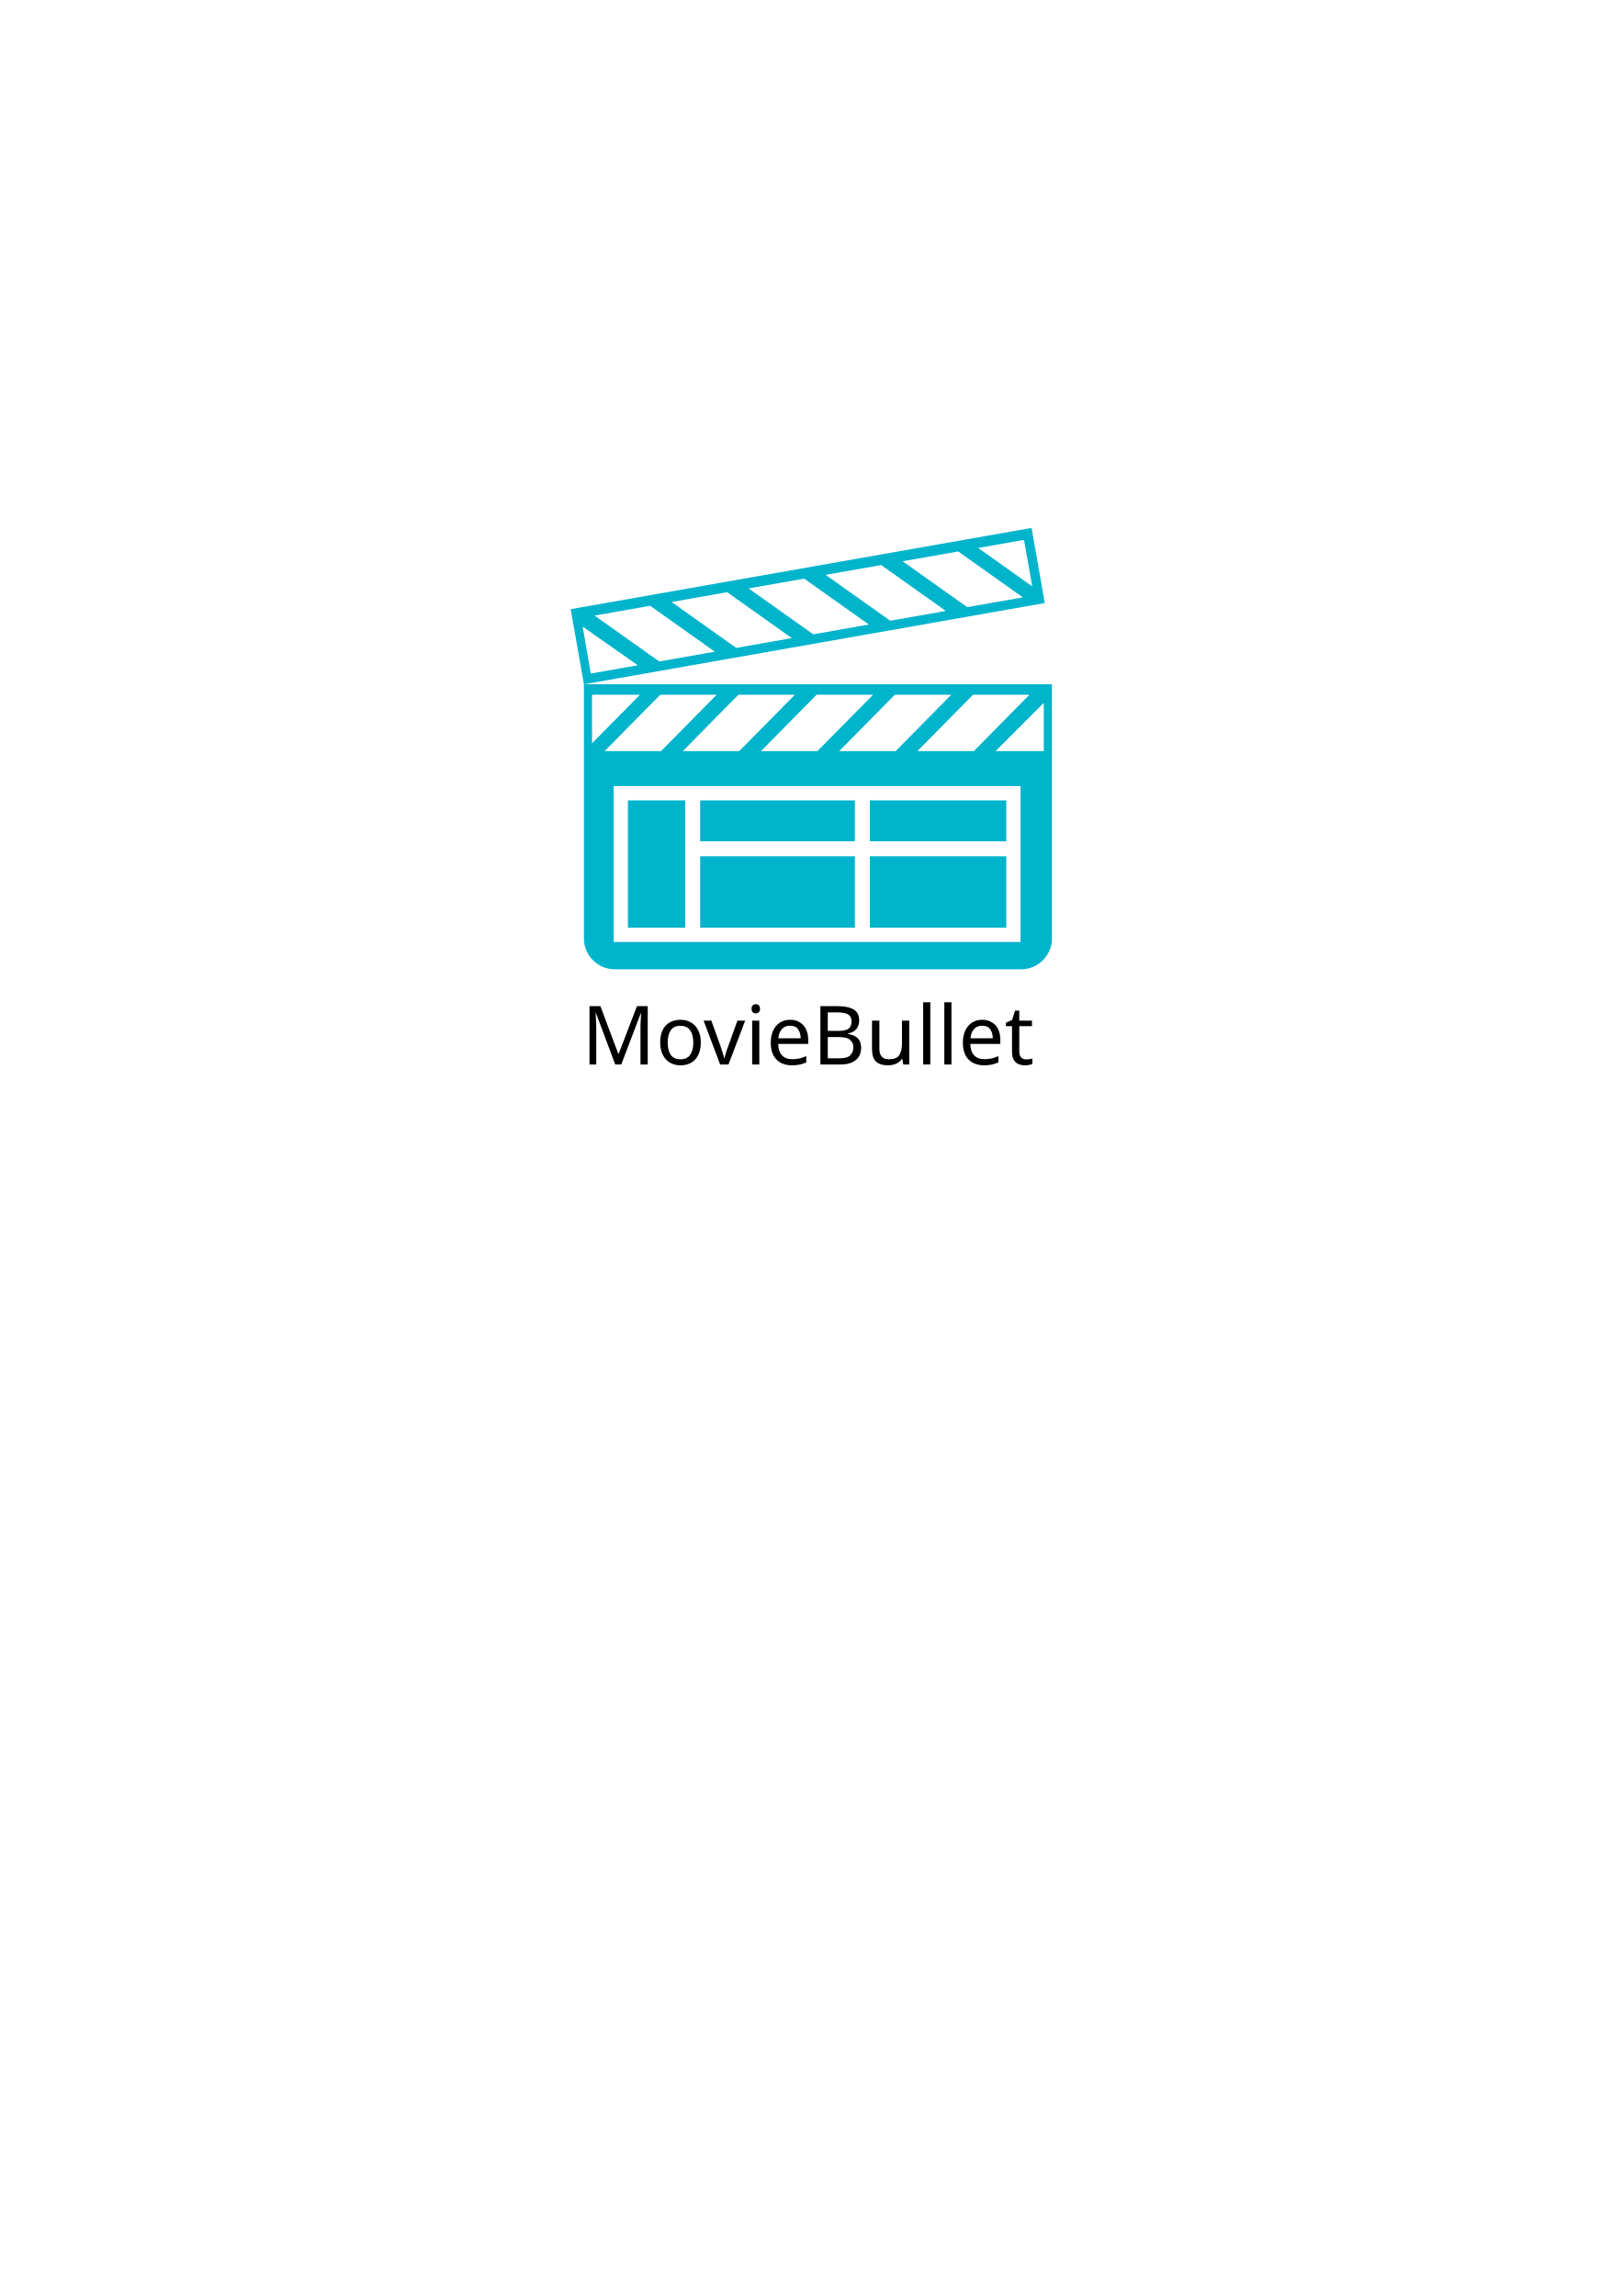
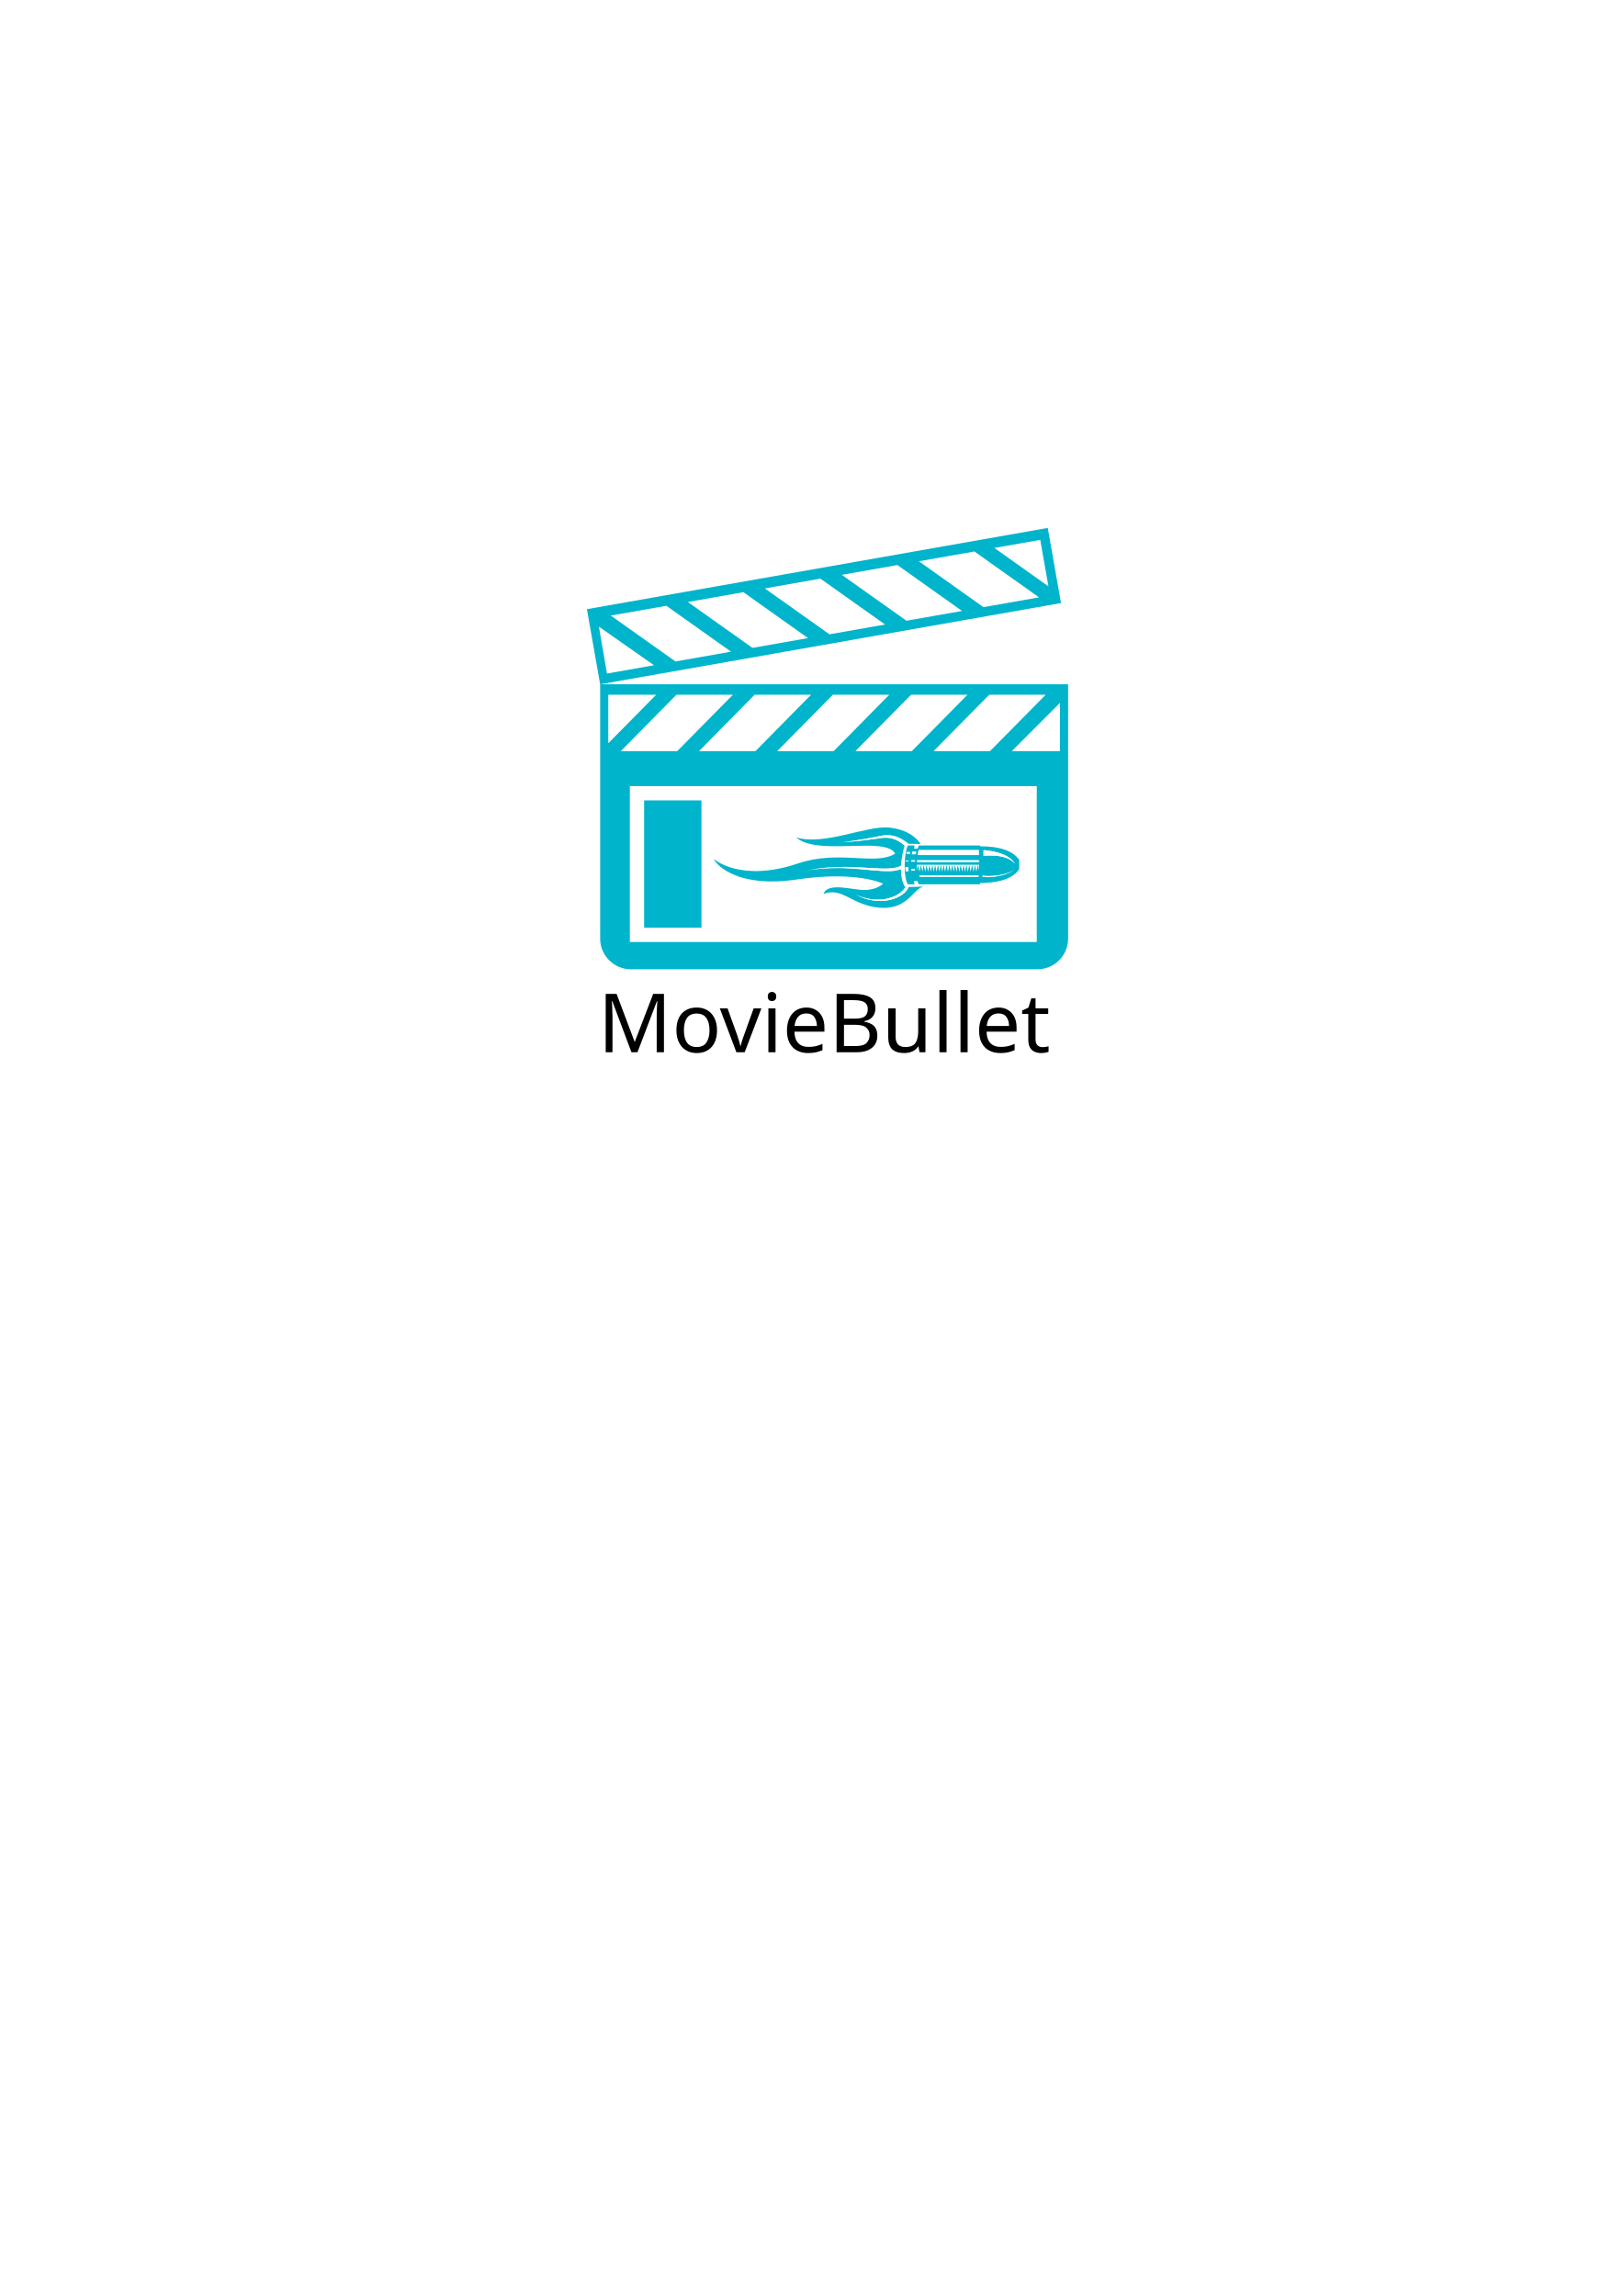
<svg xmlns="http://www.w3.org/2000/svg" width="793.701" height="1122.52" viewBox="0 0 210 297" version="1.1" id="svg5">
  <defs id="defs2" />
  <g id="layer1">
-     <g id="g1253" transform="matrix(0.1744095,0,0,0.1744095,73.80896,65.7177)" style="fill:#00b4cc;fill-opacity:1">
-       <g id="g1193" style="fill:#00b4cc;fill-opacity:1">
-         <g id="g1191" style="fill:#00b4cc;fill-opacity:1">
-           <path d="M 9.849,130.711 351.575,70.454 350.372,63.598 341.76,14.753 0,75.016 l 1.347,7.629 7.265,41.216 1.208,6.856 0.005,-0.001 v 188.596 c 0,12.534 10.255,22.794 22.794,22.794 h 301.445 c 12.534,0 22.794,-10.255 22.794,-22.794 v -188.6 H 9.849 Z m 326.325,-107.105 6.077,34.468 -40.09,-28.472 z m -48.814,8.606 47.939,34.043 -41.216,7.265 -47.939,-34.043 z m -57.108,10.071 47.939,34.043 -41.211,7.265 -47.939,-34.043 z m -57.099,10.066 47.939,34.043 -41.216,7.265 -47.939,-34.043 z M 116.045,62.42 163.984,96.463 122.768,103.728 74.829,69.686 Z M 58.941,72.492 106.88,106.535 65.664,113.8 17.725,79.757 Z M 8.904,87.944 49.772,116.6 14.895,122.749 Z m 331.32,50.514 -41.298,41.851 h -41.851 l 41.298,-41.851 z m -57.989,0 -41.298,41.851 h -41.851 l 41.298,-41.851 z m -57.989,0 -41.298,41.851 H 141.102 L 182.4,138.458 Z m -57.984,0 -41.298,41.851 H 83.113 l 41.298,-41.851 z M 15.857,174.472 v -36.014 h 35.538 z m 50.57,-36.014 h 41.851 L 66.98,180.308 H 25.129 Z M 333.619,321.856 H 31.846 v -115.62 h 301.773 z m 17.198,-141.548 h -35.753 l 35.753,-35.804 z" id="path1179" style="fill:#00b4cc;fill-opacity:1" />
-           <rect x="221.834" y="216.829" width="101.192" height="30.346" id="rect1181" style="fill:#00b4cc;fill-opacity:1" />
-           <rect x="221.834" y="258.266" width="101.192" height="52.997" id="rect1183" style="fill:#00b4cc;fill-opacity:1" />
-           <rect x="96.036" y="216.829" width="114.708" height="30.346" id="rect1185" style="fill:#00b4cc;fill-opacity:1" />
-           <rect x="42.44" y="216.829" width="42.506" height="94.433" id="rect1187" style="fill:#00b4cc;fill-opacity:1" />
-           <rect x="96.036" y="258.266" width="114.708" height="52.997" id="rect1189" style="fill:#00b4cc;fill-opacity:1" />
-         </g>
-       </g>
-       <g id="g1195" style="fill:#00b4cc;fill-opacity:1" />
-       <g id="g1197" style="fill:#00b4cc;fill-opacity:1" />
-       <g id="g1199" style="fill:#00b4cc;fill-opacity:1" />
-       <g id="g1201" style="fill:#00b4cc;fill-opacity:1" />
-       <g id="g1203" style="fill:#00b4cc;fill-opacity:1" />
-       <g id="g1205" style="fill:#00b4cc;fill-opacity:1" />
-       <g id="g1207" style="fill:#00b4cc;fill-opacity:1" />
-       <g id="g1209" style="fill:#00b4cc;fill-opacity:1" />
-       <g id="g1211" style="fill:#00b4cc;fill-opacity:1" />
-       <g id="g1213" style="fill:#00b4cc;fill-opacity:1" />
-       <g id="g1215" style="fill:#00b4cc;fill-opacity:1" />
-       <g id="g1217" style="fill:#00b4cc;fill-opacity:1" />
-       <g id="g1219" style="fill:#00b4cc;fill-opacity:1" />
-       <g id="g1221" style="fill:#00b4cc;fill-opacity:1" />
-       <g id="g1223" style="fill:#00b4cc;fill-opacity:1" />
+     <g id="g935" transform="matrix(1.087511,0,0,1.143885,-10.6861,-20.67615)">
+       <path d="m 104.751,115.712 c 4.928,-1.575 9.135,0.306 11.544,-1.107 -1.181,-2.017 -9.245,0.333 -11.795,-1.837 3.303,0.99 8.42,-1.373 11.067,-1.109 2.876,0.286 3.733,1.86 3.733,1.86 l -1.488,-0.029 0.018,-0.023 c 0,0 -0.025,-0.018 -0.073,-0.052 -0.049,-0.034 -0.115,-0.084 -0.212,-0.147 -0.094,-0.064 -0.21,-0.137 -0.345,-0.217 -0.137,-0.077 -0.294,-0.164 -0.474,-0.24 -0.088,-0.041 -0.186,-0.074 -0.285,-0.112 -0.101,-0.031 -0.205,-0.066 -0.316,-0.089 -0.219,-0.051 -0.456,-0.086 -0.7,-0.088 -0.244,-0.004 -0.494,0.016 -0.742,0.055 -0.25,0.044 -0.489,0.097 -0.734,0.143 -0.977,0.186 -1.962,0.343 -2.701,0.446 -0.37,0.051 -0.679,0.088 -0.896,0.107 -0.108,0.011 -0.194,0.013 -0.252,0.015 -0.058,-7.6e-4 -0.089,-0.002 -0.089,-0.002 0,0 0.031,0.002 0.089,0.006 0.058,0.001 0.144,0.003 0.253,-0.002 0.218,-0.007 0.53,-0.027 0.903,-0.058 0.746,-0.064 1.738,-0.168 2.729,-0.301 0.248,-0.033 0.498,-0.074 0.733,-0.102 0.238,-0.024 0.472,-0.03 0.695,-0.014 0.224,0.014 0.435,0.057 0.629,0.114 0.098,0.026 0.19,0.063 0.28,0.096 0.088,0.039 0.173,0.073 0.252,0.115 0.16,0.078 0.3,0.165 0.423,0.244 0.122,0.081 0.227,0.155 0.31,0.218 0.037,0.027 0.071,0.053 0.101,0.077 -0.118,0.388 -0.369,1.304 -0.426,2.294 -0.045,0.023 -0.095,0.05 -0.161,0.074 -0.034,0.014 -0.07,0.028 -0.108,0.043 -0.039,0.012 -0.08,0.025 -0.123,0.038 -0.084,0.03 -0.182,0.046 -0.284,0.072 -0.208,0.038 -0.447,0.07 -0.712,0.086 -0.265,0.014 -0.555,0.018 -0.863,0.012 -0.308,-0.007 -0.634,-0.021 -0.971,-0.04 -0.675,-0.037 -1.397,-0.086 -2.121,-0.116 -0.361,-0.016 -0.724,-0.026 -1.08,-0.03 -0.178,-0.001 -0.355,-0.004 -0.53,-0.001 -0.175,5e-4 -0.347,0.003 -0.517,0.008 -0.339,0.008 -0.667,0.024 -0.978,0.044 -0.155,0.008 -0.306,0.022 -0.452,0.034 -0.146,0.011 -0.286,0.025 -0.421,0.04 -0.27,0.026 -0.516,0.062 -0.735,0.089 -0.218,0.034 -0.408,0.063 -0.564,0.088 -0.311,0.057 -0.489,0.089 -0.489,0.089 0,0 0.179,-0.027 0.491,-0.074 0.157,-0.019 0.347,-0.043 0.566,-0.07 0.219,-0.021 0.466,-0.049 0.736,-0.067 0.135,-0.011 0.275,-0.021 0.421,-0.027 0.146,-0.008 0.296,-0.017 0.451,-0.02 0.31,-0.011 0.637,-0.016 0.975,-0.014 0.169,1.3e-4 0.341,0.003 0.515,0.008 0.174,0.003 0.35,0.011 0.527,0.018 0.354,0.015 0.714,0.037 1.074,0.063 0.72,0.052 1.438,0.123 2.114,0.181 0.338,0.029 0.666,0.053 0.979,0.07 0.313,0.016 0.61,0.021 0.886,0.015 0.276,-0.008 0.531,-0.033 0.758,-0.068 0.113,-0.024 0.219,-0.039 0.316,-0.069 0.049,-0.013 0.095,-0.026 0.14,-0.039 0.044,-0.016 0.086,-0.031 0.125,-0.045 0.008,-0.003 0.017,-0.006 0.025,-0.009 -0.002,0.733 0.122,1.473 0.5,2.041 l 0.011,-2.6e-4 c -0.009,0.019 -0.02,0.041 -0.031,0.063 -0.041,0.068 -0.095,0.151 -0.176,0.239 -0.08,0.087 -0.178,0.182 -0.299,0.274 -0.12,0.091 -0.256,0.185 -0.411,0.269 -0.154,0.084 -0.321,0.167 -0.502,0.235 -0.18,0.069 -0.371,0.133 -0.57,0.179 -0.098,0.027 -0.2,0.044 -0.302,0.066 -0.102,0.015 -0.205,0.036 -0.308,0.046 l -0.155,0.018 -0.156,0.011 c -0.104,0.009 -0.207,0.009 -0.31,0.012 -0.103,0.002 -0.205,-0.003 -0.306,-0.005 -0.101,-0.007 -0.201,-0.012 -0.299,-0.021 -0.098,-0.012 -0.194,-0.021 -0.288,-0.034 -0.094,-0.015 -0.186,-0.029 -0.275,-0.045 -0.088,-0.018 -0.175,-0.036 -0.258,-0.053 -0.083,-0.021 -0.163,-0.041 -0.239,-0.06 -0.077,-0.018 -0.149,-0.043 -0.218,-0.063 -0.069,-0.022 -0.135,-0.039 -0.196,-0.061 -0.121,-0.044 -0.229,-0.078 -0.314,-0.113 -0.172,-0.069 -0.27,-0.109 -0.27,-0.109 0,0 0.096,0.045 0.264,0.123 0.084,0.039 0.19,0.079 0.309,0.13 0.06,0.026 0.125,0.046 0.193,0.072 0.069,0.024 0.14,0.053 0.216,0.075 0.076,0.024 0.156,0.048 0.238,0.073 0.083,0.022 0.17,0.044 0.258,0.068 0.089,0.021 0.181,0.04 0.276,0.06 0.095,0.019 0.192,0.033 0.291,0.05 0.099,0.014 0.201,0.025 0.303,0.038 0.103,0.007 0.207,0.018 0.313,0.021 0.106,0.003 0.212,0.009 0.319,0.005 l 0.161,-0.003 0.161,-0.01 c 0.108,-0.005 0.215,-0.021 0.322,-0.031 0.106,-0.017 0.213,-0.029 0.317,-0.052 0.21,-0.038 0.413,-0.094 0.607,-0.157 0.195,-0.062 0.377,-0.14 0.547,-0.221 0.17,-0.081 0.324,-0.175 0.462,-0.269 0.138,-0.093 0.256,-0.196 0.356,-0.293 0.1,-0.098 0.176,-0.199 0.234,-0.288 0.027,-0.048 0.051,-0.086 0.07,-0.131 0.009,-0.023 0.018,-0.044 0.025,-0.063 0.007,-0.019 0.015,-0.039 0.017,-0.049 l 0.002,-0.006 1.777,-0.049 c -1.374,0.331 -1.933,2.946 -5.867,2.302 -2.83,-0.463 -3.82,-2.202 -6.011,-1.491 0.573,-1.36 3.411,-0.41 4.914,-0.429 1.503,-0.019 2.171,-0.716 2.171,-0.716 0,0 -3.08,-1.488 -10.328,-0.465 -6.679,0.942 -9.374,-1.448 -9.827,-2.349 0,0 3.125,2.741 10.066,0.523" fill="#e0552d" id="path16473" style="fill:#00b4cc;fill-opacity:1;stroke-width:0.067" />
+       <path d="m 117.536,116.593 0.339,-0.007 c -0.024,-0.153 -0.035,-0.304 -0.035,-0.459 h -0.335 c -0.003,0.155 0.008,0.312 0.031,0.466 m 0.357,-1.195 h -0.382 l -0.003,0.072 h 0.378 z m 0.152,-0.971 h -0.372 l -0.047,0.215 h 0.372 z m 0.591,1.078 0.022,-0.143 h -0.445 l -0.024,0.143 z m -0.426,0.998 h 0.447 l -0.034,-0.143 h -0.434 z m 0.568,-2.112 h -0.445 l -0.063,0.286 h 0.445 z m 0.089,2.156 0.145,-0.672 0.169,0.785 0.169,-0.785 0.169,0.785 0.169,-0.785 0.169,0.785 0.169,-0.785 0.169,0.784 0.169,-0.784 0.169,0.785 0.169,-0.785 0.169,0.785 0.169,-0.785 0.169,0.785 0.169,-0.785 0.169,0.785 0.169,-0.785 0.169,0.785 0.169,-0.785 0.169,0.785 0.169,-0.785 0.169,0.784 0.169,-0.784 0.169,0.784 0.169,-0.784 0.169,0.784 0.169,-0.784 0.169,0.785 0.169,-0.785 0.169,0.784 0.169,-0.784 0.169,0.785 0.169,-0.785 0.169,0.785 0.169,-0.785 0.169,0.785 0.169,-0.785 0.169,0.785 0.169,-0.785 0.169,0.785 0.169,-0.785 0.169,0.785 0.169,-0.785 0.143,0.665 v -0.675 h -7.389 c -0.004,0.232 10e-4,0.462 0.015,0.682 m 7.326,0.541 h -7.001 v 0.143 h 7.001 z m 0.048,-1.744 h -7.365 c -0.006,0.078 -0.011,0.156 -0.015,0.235 h 7.379 z m 0,-1.157 h -7.181 c -0.048,0.178 -0.088,0.375 -0.12,0.584 h 7.301 z m 0.462,3.05 c 0.03,0.005 0.074,0.01 0.13,0.015 0.112,0.01 0.271,0.017 0.461,0.013 0.38,-0.007 0.883,-0.056 1.378,-0.154 0.494,-0.096 0.981,-0.24 1.318,-0.412 0.085,-0.042 0.159,-0.087 0.223,-0.129 0.031,-0.022 0.06,-0.043 0.087,-0.063 0.025,-0.022 0.049,-0.041 0.069,-0.059 0.039,-0.039 0.069,-0.07 0.086,-0.094 0.018,-0.023 0.028,-0.036 0.028,-0.036 0,0 -0.01,0.012 -0.029,0.035 -0.018,0.024 -0.049,0.053 -0.089,0.091 -0.021,0.017 -0.045,0.036 -0.071,0.056 -0.027,0.018 -0.057,0.038 -0.088,0.059 -0.065,0.039 -0.14,0.081 -0.226,0.119 -0.34,0.158 -0.828,0.285 -1.321,0.361 -0.493,0.079 -0.993,0.11 -1.365,0.104 -0.186,-0.003 -0.34,-0.015 -0.446,-0.029 -0.053,-0.007 -0.094,-0.013 -0.122,-0.019 -0.028,-0.005 -0.043,-0.008 -0.043,-0.008 l -0.026,0.141 c 0,0 0.016,0.003 0.046,0.007 m 3.743,-1.607 c -0.008,-0.011 -0.016,-0.024 -0.025,-0.036 -0.01,-0.012 -0.021,-0.024 -0.032,-0.037 -0.022,-0.026 -0.047,-0.054 -0.073,-0.084 -0.013,-0.015 -0.027,-0.031 -0.041,-0.047 -0.015,-0.015 -0.031,-0.029 -0.047,-0.045 -0.033,-0.031 -0.067,-0.063 -0.102,-0.097 -0.035,-0.035 -0.078,-0.063 -0.119,-0.097 -0.042,-0.032 -0.084,-0.069 -0.132,-0.098 -0.047,-0.031 -0.096,-0.063 -0.146,-0.096 -0.051,-0.031 -0.104,-0.059 -0.158,-0.089 -0.054,-0.032 -0.11,-0.059 -0.168,-0.086 -0.058,-0.026 -0.115,-0.057 -0.176,-0.08 -0.06,-0.024 -0.121,-0.049 -0.182,-0.073 -0.061,-0.024 -0.124,-0.044 -0.186,-0.066 -0.062,-0.022 -0.125,-0.042 -0.189,-0.06 -0.063,-0.018 -0.126,-0.038 -0.189,-0.054 -0.126,-0.031 -0.25,-0.064 -0.371,-0.087 -0.121,-0.027 -0.238,-0.048 -0.35,-0.067 -0.112,-0.021 -0.218,-0.033 -0.316,-0.048 -0.098,-0.015 -0.188,-0.023 -0.268,-0.033 -0.08,-0.01 -0.149,-0.016 -0.207,-0.021 -0.115,-0.01 -0.18,-0.016 -0.18,-0.016 v 0.644 c 0,0 0.062,-0.004 0.171,-0.012 0.054,-0.004 0.121,-0.009 0.197,-0.011 0.076,-0.003 0.162,-0.009 0.255,-0.009 0.093,-7.6e-4 0.195,-0.005 0.302,-0.002 0.107,7.6e-4 0.22,0.003 0.337,0.01 0.117,0.004 0.237,0.017 0.359,0.027 0.061,0.006 0.122,0.015 0.184,0.023 0.062,0.007 0.123,0.016 0.184,0.028 0.061,0.011 0.123,0.02 0.184,0.034 0.06,0.014 0.12,0.028 0.18,0.042 0.06,0.013 0.117,0.033 0.175,0.049 0.058,0.016 0.115,0.034 0.169,0.055 0.054,0.021 0.109,0.039 0.162,0.06 0.051,0.023 0.102,0.046 0.15,0.068 0.05,0.021 0.094,0.048 0.139,0.072 0.044,0.025 0.089,0.046 0.127,0.074 0.039,0.027 0.076,0.052 0.112,0.076 0.018,0.012 0.036,0.024 0.052,0.036 0.015,0.013 0.03,0.026 0.045,0.038 0.029,0.025 0.057,0.048 0.083,0.069 0.013,0.011 0.025,0.021 0.037,0.031 0.011,0.011 0.021,0.022 0.03,0.032 0.077,0.081 0.122,0.128 0.122,0.128 0,0 -0.036,-0.053 -0.1,-0.145 m -12.686,-1.901 c 0.012,-0.026 0.037,-0.043 0.065,-0.043 h 0.686 c 0.024,0 0.047,0.012 0.06,0.033 0.013,0.02 0.015,0.046 0.005,0.068 -0.027,0.06 -0.052,0.125 -0.075,0.195 0.11,0.101 0.324,0.1 0.461,0.033 0.032,-0.103 0.067,-0.199 0.106,-0.286 0.012,-0.026 0.037,-0.043 0.065,-0.043 h 7.179 c 0.04,0 0.072,0.032 0.072,0.072 v 0.021 c 2.342,7.5e-4 3.901,0.514 4.632,1.525 l 0.013,0.019 v 1.048 l -0.013,0.019 c -0.92,1.272 -3.025,1.541 -4.632,1.541 v 0.073 c 0,0.04 -0.032,0.071 -0.072,0.071 h -7.179 c -0.024,0 -0.046,-0.012 -0.059,-0.032 -0.021,-0.031 -0.041,-0.068 -0.061,-0.105 h -10e-4 v -0.003 c -0.032,-0.063 -0.061,-0.133 -0.088,-0.211 -0.139,-0.065 -0.344,-0.048 -0.448,0.058 0.029,0.069 0.06,0.131 0.095,0.182 0.015,0.022 0.016,0.05 0.004,0.074 -0.012,0.023 -0.037,0.038 -0.063,0.038 h -0.686 c -0.024,0 -0.046,-0.012 -0.059,-0.032 -0.233,-0.346 -0.355,-1.097 -0.366,-1.906 0.01,-0.006 0.016,-0.01 0.016,-0.01 l -0.017,-0.026 c -0.009,-0.875 0.111,-1.811 0.361,-2.373" fill="#0a0b09" id="path16475" style="fill:#00b4cc;fill-opacity:1;stroke-width:0.067" />
+       <path d="m 130.395,115.615 c -0.012,-0.01 -0.024,-0.02 -0.037,-0.031 -0.025,-0.021 -0.053,-0.045 -0.083,-0.069 -0.015,-0.012 -0.03,-0.025 -0.045,-0.038 -0.016,-0.012 -0.034,-0.024 -0.052,-0.036 -0.036,-0.024 -0.073,-0.05 -0.112,-0.076 -0.038,-0.027 -0.084,-0.048 -0.127,-0.074 -0.045,-0.024 -0.089,-0.052 -0.139,-0.072 -0.049,-0.022 -0.099,-0.045 -0.15,-0.068 -0.052,-0.021 -0.107,-0.04 -0.162,-0.06 -0.054,-0.021 -0.111,-0.039 -0.169,-0.055 -0.058,-0.016 -0.115,-0.036 -0.175,-0.049 -0.06,-0.014 -0.12,-0.028 -0.18,-0.042 -0.06,-0.013 -0.123,-0.022 -0.184,-0.034 -0.061,-0.012 -0.123,-0.021 -0.184,-0.028 -0.062,-0.008 -0.123,-0.017 -0.184,-0.023 -0.123,-0.01 -0.242,-0.023 -0.359,-0.027 -0.116,-0.007 -0.23,-0.009 -0.337,-0.01 -0.107,-0.003 -0.209,0.001 -0.302,0.002 -0.093,2.5e-4 -0.18,0.007 -0.255,0.009 -0.076,0.003 -0.142,0.007 -0.197,0.011 -0.109,0.007 -0.171,0.012 -0.171,0.012 v -0.644 c 0,0 0.066,0.006 0.18,0.016 0.057,0.005 0.127,0.011 0.207,0.021 0.08,0.01 0.17,0.018 0.268,0.033 0.098,0.015 0.204,0.027 0.316,0.048 0.112,0.019 0.229,0.04 0.35,0.067 0.121,0.023 0.245,0.057 0.371,0.087 0.063,0.017 0.126,0.036 0.189,0.054 0.063,0.018 0.126,0.037 0.188,0.06 0.062,0.022 0.125,0.042 0.186,0.066 0.061,0.025 0.122,0.049 0.182,0.074 0.06,0.023 0.118,0.054 0.176,0.08 0.058,0.026 0.114,0.054 0.168,0.085 0.054,0.031 0.108,0.059 0.158,0.089 0.05,0.033 0.098,0.065 0.146,0.096 0.048,0.029 0.09,0.066 0.132,0.098 0.041,0.034 0.084,0.062 0.119,0.097 0.036,0.034 0.07,0.066 0.102,0.097 0.016,0.015 0.032,0.03 0.047,0.045 0.014,0.016 0.028,0.032 0.041,0.047 0.026,0.03 0.05,0.058 0.073,0.084 0.011,0.013 0.022,0.025 0.032,0.037 0.009,0.013 0.017,0.025 0.025,0.036 0.064,0.092 0.1,0.145 0.1,0.145 0,0 -0.044,-0.046 -0.122,-0.128 -0.01,-0.01 -0.02,-0.021 -0.03,-0.032" fill="#fffffe" id="path16477" style="stroke-width:0.067" />
+       <path d="m 119.611,117.089 h 6.583 v 0.143 h -7.001 v -0.143 h 0.417" fill="#fffffe" id="path16479" style="stroke-width:0.067" />
+       <path d="m 126.727,117.098 c 0.028,0.006 0.069,0.012 0.122,0.019 0.106,0.013 0.26,0.026 0.446,0.029 0.372,0.006 0.872,-0.024 1.365,-0.104 0.493,-0.077 0.981,-0.204 1.321,-0.361 0.086,-0.038 0.16,-0.08 0.226,-0.119 0.032,-0.021 0.061,-0.041 0.088,-0.059 0.026,-0.02 0.049,-0.039 0.071,-0.056 0.04,-0.037 0.071,-0.067 0.089,-0.091 0.019,-0.023 0.029,-0.035 0.029,-0.035 0,0 -0.01,0.012 -0.028,0.036 -0.017,0.024 -0.047,0.055 -0.086,0.094 -0.021,0.018 -0.044,0.038 -0.069,0.059 -0.027,0.019 -0.056,0.041 -0.087,0.063 -0.064,0.042 -0.138,0.087 -0.223,0.129 -0.337,0.171 -0.824,0.316 -1.318,0.412 -0.494,0.097 -0.998,0.147 -1.378,0.154 -0.19,0.004 -0.349,-0.003 -0.461,-0.013 -0.056,-0.005 -0.1,-0.01 -0.13,-0.015 -0.03,-0.004 -0.046,-0.007 -0.046,-0.007 l 0.026,-0.141 c 0,0 0.015,0.003 0.043,0.008" fill="#fffffe" id="path16481" style="stroke-width:0.067" />
+       <path d="m 118.27,114.678 0.063,-0.286 h 0.445 l -0.062,0.286 h -0.445" fill="#fffffe" id="path16483" style="stroke-width:0.067" />
+       <path d="m 117.626,114.642 0.047,-0.215 h 0.372 l -0.047,0.215 h -0.372" fill="#fffffe" id="path16485" style="stroke-width:0.067" />
+       <path d="m 118.188,115.506 0.024,-0.143 h 0.445 l -0.022,0.143 h -0.447" fill="#fffffe" id="path16487" style="stroke-width:0.067" />
+       <path d="m 118.189,116.36 h 0.434 l 0.034,0.143 h -0.447 l -0.021,-0.143" fill="#fffffe" id="path16489" style="stroke-width:0.067" />
+       <path d="m 117.508,115.47 0.003,-0.072 h 0.382 l -0.008,0.072 h -0.378" fill="#fffffe" id="path16491" style="stroke-width:0.067" />
+       <path d="m 117.536,116.593 c -0.023,-0.154 -0.033,-0.311 -0.031,-0.466 h 0.335 c -5.3e-4,0.155 0.011,0.306 0.035,0.459 l -0.339,0.007" fill="#fffffe" id="path16493" style="stroke-width:0.067" />
+       <path d="m 116.996,113.384 c -0.123,-0.078 -0.263,-0.166 -0.423,-0.244 -0.079,-0.042 -0.165,-0.076 -0.252,-0.115 -0.089,-0.032 -0.182,-0.07 -0.28,-0.096 -0.195,-0.057 -0.406,-0.1 -0.629,-0.114 -0.223,-0.016 -0.457,-0.01 -0.695,0.014 -0.235,0.028 -0.486,0.07 -0.733,0.102 -0.991,0.133 -1.983,0.237 -2.729,0.301 -0.373,0.032 -0.684,0.051 -0.903,0.059 -0.109,0.005 -0.195,0.003 -0.253,0.002 -0.059,-0.004 -0.089,-0.006 -0.089,-0.006 0,0 0.031,5.1e-4 0.089,0.002 0.058,-0.002 0.144,-0.004 0.252,-0.015 0.217,-0.018 0.526,-0.055 0.896,-0.107 0.739,-0.104 1.724,-0.261 2.701,-0.446 0.245,-0.046 0.484,-0.099 0.734,-0.143 0.249,-0.039 0.499,-0.059 0.742,-0.055 0.244,0.003 0.48,0.037 0.699,0.088 0.111,0.023 0.214,0.058 0.316,0.089 0.099,0.037 0.196,0.07 0.285,0.112 0.181,0.076 0.337,0.163 0.474,0.24 0.135,0.08 0.251,0.152 0.345,0.217 0.097,0.063 0.163,0.113 0.212,0.147 0.048,0.034 0.073,0.052 0.073,0.052 l -0.018,0.023 -0.24,0.32 c 0,0 -0.024,-0.019 -0.07,-0.056 -0.025,-0.02 -0.058,-0.046 -0.096,-0.076 -0.03,-0.024 -0.064,-0.05 -0.101,-0.077 -0.083,-0.063 -0.188,-0.137 -0.31,-0.218" fill="#fffffe" id="path16495" style="stroke-width:0.067" />
+       <path d="m 116.819,116.411 c -0.045,0.012 -0.091,0.025 -0.14,0.038 -0.097,0.03 -0.203,0.045 -0.316,0.069 -0.226,0.035 -0.481,0.06 -0.758,0.068 -0.276,0.006 -0.574,7.5e-4 -0.886,-0.015 -0.312,-0.017 -0.64,-0.041 -0.978,-0.07 -0.676,-0.058 -1.394,-0.129 -2.114,-0.181 -0.36,-0.027 -0.719,-0.048 -1.074,-0.063 -0.177,-0.007 -0.353,-0.015 -0.527,-0.018 -0.174,-0.005 -0.346,-0.008 -0.515,-0.008 -0.338,-0.003 -0.665,0.003 -0.975,0.014 -0.155,0.004 -0.305,0.013 -0.451,0.02 -0.146,0.007 -0.286,0.016 -0.421,0.027 -0.27,0.018 -0.517,0.046 -0.736,0.067 -0.218,0.027 -0.409,0.051 -0.566,0.07 -0.313,0.047 -0.491,0.074 -0.491,0.074 0,0 0.178,-0.032 0.489,-0.089 0.156,-0.024 0.346,-0.054 0.564,-0.088 0.218,-0.028 0.465,-0.063 0.735,-0.089 0.135,-0.015 0.276,-0.029 0.421,-0.04 0.146,-0.012 0.296,-0.026 0.452,-0.034 0.31,-0.021 0.638,-0.036 0.978,-0.044 0.17,-0.005 0.342,-0.008 0.517,-0.008 0.175,-0.003 0.351,2.5e-4 0.53,0.001 0.357,0.005 0.719,0.014 1.08,0.03 0.724,0.03 1.446,0.079 2.121,0.116 0.338,0.018 0.663,0.032 0.971,0.04 0.308,0.006 0.598,0.002 0.863,-0.012 0.265,-0.015 0.504,-0.047 0.712,-0.085 0.102,-0.026 0.2,-0.042 0.284,-0.072 0.043,-0.013 0.084,-0.026 0.123,-0.038 0.038,-0.015 0.074,-0.029 0.108,-0.043 0.066,-0.024 0.116,-0.051 0.161,-0.074 l 0.01,-0.005 c 0.024,-0.012 0.046,-0.023 0.066,-0.033 0.022,-0.014 0.042,-0.027 0.059,-0.039 0.071,-0.046 0.109,-0.071 0.109,-0.071 l 0.174,0.277 0.017,0.026 c 0,0 -0.006,0.004 -0.016,0.01 -0.017,0.01 -0.048,0.029 -0.095,0.057 -0.018,0.011 -0.038,0.023 -0.061,0.037 -0.026,0.013 -0.055,0.027 -0.086,0.042 -0.031,0.015 -0.065,0.031 -0.101,0.048 -0.028,0.014 -0.058,0.024 -0.088,0.035 -0.008,0.003 -0.016,0.006 -0.025,0.009 -0.04,0.014 -0.082,0.029 -0.125,0.045" fill="#fffffe" id="path16497" style="stroke-width:0.067" />
+       <path d="m 117.839,118.442 c -0.008,0.019 -0.016,0.04 -0.025,0.063 -0.019,0.044 -0.043,0.082 -0.07,0.131 -0.059,0.088 -0.134,0.19 -0.234,0.288 -0.1,0.097 -0.217,0.2 -0.356,0.293 -0.138,0.094 -0.292,0.188 -0.462,0.269 -0.17,0.081 -0.352,0.16 -0.547,0.221 -0.194,0.062 -0.397,0.118 -0.607,0.157 -0.104,0.023 -0.211,0.035 -0.317,0.052 -0.107,0.01 -0.214,0.026 -0.322,0.031 l -0.161,0.01 -0.161,0.003 c -0.107,0.004 -0.214,-0.002 -0.319,-0.005 -0.106,-0.004 -0.21,-0.015 -0.313,-0.021 -0.103,-0.013 -0.204,-0.024 -0.303,-0.038 -0.099,-0.017 -0.196,-0.031 -0.291,-0.05 -0.094,-0.021 -0.186,-0.039 -0.276,-0.06 -0.089,-0.023 -0.175,-0.046 -0.258,-0.068 -0.082,-0.025 -0.162,-0.05 -0.238,-0.073 -0.077,-0.022 -0.148,-0.051 -0.216,-0.075 -0.068,-0.025 -0.134,-0.046 -0.193,-0.072 -0.119,-0.05 -0.225,-0.09 -0.309,-0.13 -0.168,-0.078 -0.264,-0.123 -0.264,-0.123 0,0 0.098,0.04 0.27,0.109 0.086,0.035 0.193,0.069 0.314,0.113 0.06,0.022 0.127,0.04 0.196,0.061 0.069,0.02 0.141,0.045 0.218,0.063 0.077,0.019 0.157,0.04 0.239,0.06 0.084,0.017 0.17,0.035 0.258,0.053 0.089,0.017 0.181,0.03 0.275,0.045 0.094,0.014 0.19,0.022 0.288,0.034 0.098,0.009 0.198,0.014 0.299,0.021 0.101,0.001 0.203,0.007 0.306,0.005 0.103,-0.003 0.207,-0.003 0.31,-0.012 l 0.156,-0.011 0.155,-0.018 c 0.104,-0.01 0.206,-0.031 0.308,-0.046 0.101,-0.022 0.203,-0.039 0.302,-0.066 0.199,-0.047 0.389,-0.111 0.57,-0.179 0.181,-0.068 0.348,-0.151 0.502,-0.235 0.155,-0.084 0.291,-0.178 0.411,-0.269 0.121,-0.091 0.218,-0.187 0.299,-0.274 0.081,-0.088 0.135,-0.171 0.176,-0.239 0.011,-0.022 0.022,-0.044 0.031,-0.063 0.005,-0.01 0.009,-0.019 0.011,-0.026 0.004,-0.011 0.007,-0.021 0.011,-0.03 0.003,-0.01 0.007,-0.015 0.009,-0.029 0.01,-0.049 0.016,-0.074 0.016,-0.074 l 0.348,0.082 c 0,0 -0.006,0.024 -0.018,0.068 l -0.002,0.006 c -0.002,0.01 -0.01,0.03 -0.017,0.049" fill="#fffffe" id="path16499" style="stroke-width:0.067" />
    </g>
-     <text xml:space="preserve" style="font-style:normal;font-weight:normal;font-size:10.583px;line-height:1.25;font-family:sans-serif;fill:#000000;fill-opacity:1;stroke:none;stroke-width:0.265" x="75.21" y="137.697" id="text9626">
-       <tspan id="tspan9624" style="font-style:normal;font-variant:normal;font-weight:normal;font-stretch:normal;font-size:10.583px;font-family:Forte;-inkscape-font-specification:'Forte, Normal';font-variant-ligatures:normal;font-variant-caps:normal;font-variant-numeric:normal;font-variant-east-asian:normal;stroke-width:0.265" x="75.21" y="137.697">MovieBullet</tspan>
+     <path d="m 77.624,88.515 59.6,-10.509 -0.21,-1.196 -1.502,-8.519 -59.606,10.51 0.235,1.331 1.267,7.188 0.211,1.196 8.72e-4,-1.75e-4 v 32.893 c 0,2.186 1.789,3.975 3.975,3.975 h 52.575 c 2.186,0 3.975,-1.789 3.975,-3.975 V 88.515 H 77.624 Z m 56.914,-18.68 1.06,6.012 -6.992,-4.966 z m -8.514,1.501 8.361,5.937 -7.188,1.267 -8.361,-5.937 z m -9.96,1.756 8.361,5.937 -7.188,1.267 -8.361,-5.937 z m -9.959,1.756 8.361,5.937 -7.188,1.267 -8.361,-5.937 z m -9.96,1.756 8.361,5.937 -7.188,1.267 -8.361,-5.937 z m -9.959,1.757 8.361,5.937 -7.188,1.267 -8.361,-5.937 z m -8.727,2.695 7.128,4.998 -6.083,1.072 z m 57.785,8.81 -7.203,7.299 h -7.299 l 7.203,-7.299 z m -10.114,0 -7.203,7.299 h -7.299 l 7.203,-7.299 z m -10.114,0 -7.203,7.299 h -7.298 l 7.203,-7.299 z m -10.113,0 -7.203,7.299 h -7.299 l 7.203,-7.299 z m -26.232,6.281 v -6.281 h 6.198 z m 8.82,-6.281 h 7.299 l -7.203,7.299 H 80.289 Z M 134.092,121.852 H 81.46 v -20.165 h 52.632 z m 2.999,-24.687 h -6.236 l 6.236,-6.245 z" id="path1179" style="fill:#00b4cc;fill-opacity:1;stroke-width:0.174" />
+     <rect x="83.308" y="103.535" width="7.413" height="16.47" id="rect1187" style="fill:#00b4cc;fill-opacity:1;stroke-width:0.174" />
+     <text xml:space="preserve" style="font-style:normal;font-weight:normal;font-size:10.583px;line-height:1.25;font-family:sans-serif;fill:#000000;fill-opacity:1;stroke:none;stroke-width:0.265" x="77.307" y="136.11" id="text9626">
+       <tspan id="tspan9624" style="font-style:normal;font-variant:normal;font-weight:normal;font-stretch:normal;font-size:10.583px;font-family:Forte;-inkscape-font-specification:'Forte, Normal';font-variant-ligatures:normal;font-variant-caps:normal;font-variant-numeric:normal;font-variant-east-asian:normal;stroke-width:0.265" x="77.307" y="136.11">MovieBullet</tspan>
    </text>
  </g>
</svg>
